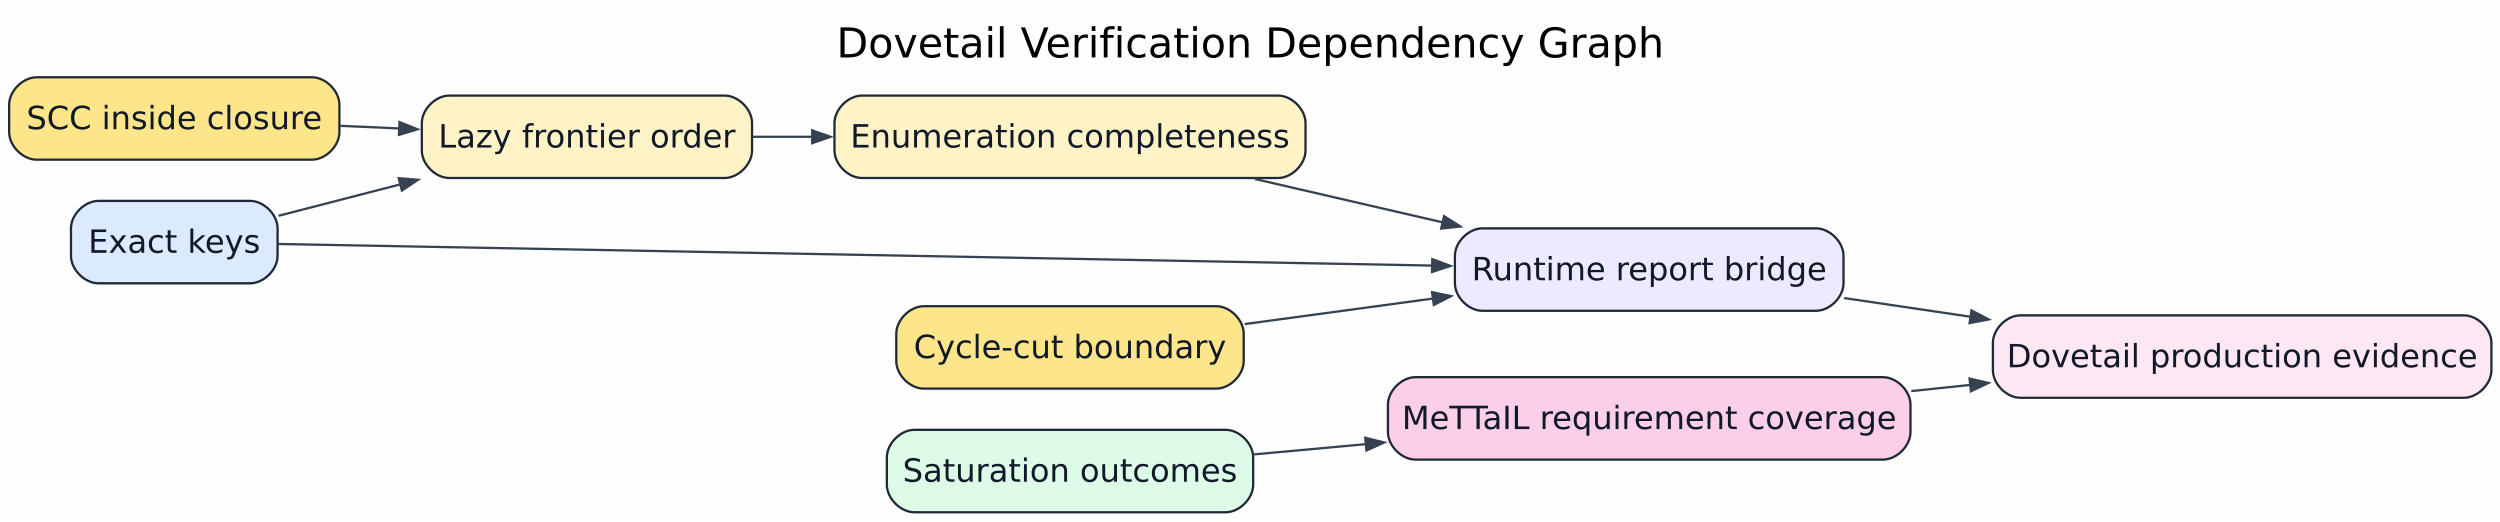
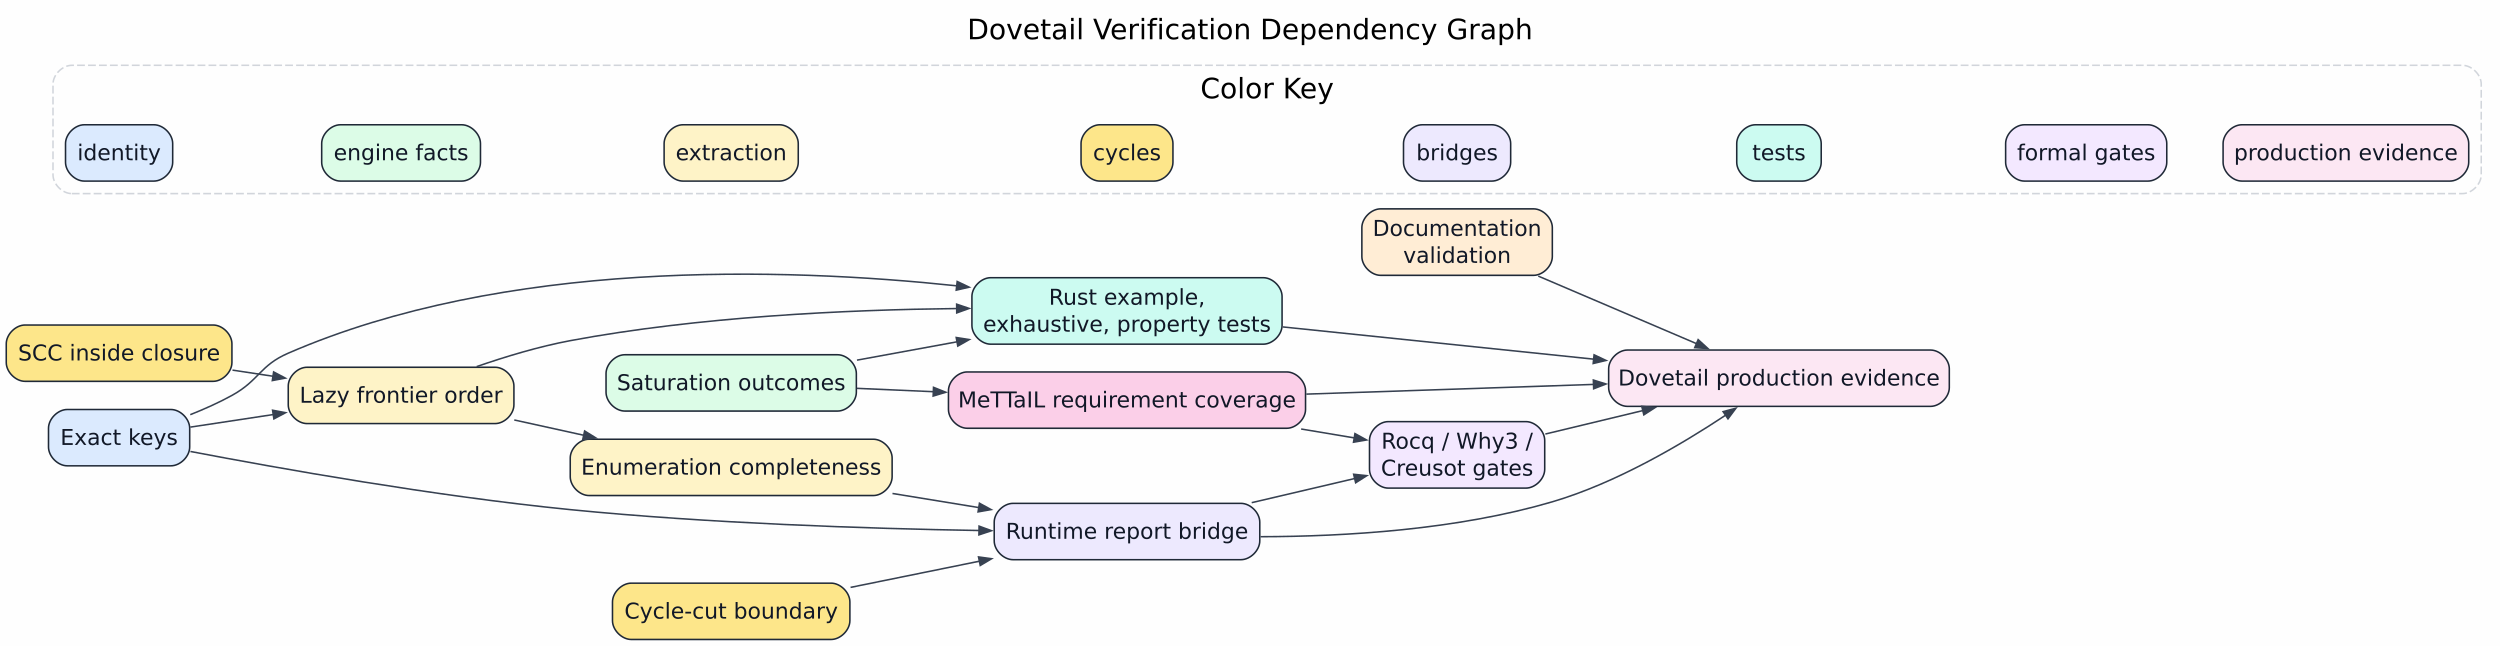
- <svg xmlns="http://www.w3.org/2000/svg" width="1092pt" height="228pt" viewBox="0.00 0.00 1092.00 228.00">
-   <g id="graph0" class="graph" transform="scale(1 1) rotate(0) translate(4 223.75)">
-     <polygon fill="#fefefe" stroke="none" points="-4,4 -4,-223.75 1088.25,-223.75 1088.25,4 -4,4" />
-     <text xml:space="preserve" text-anchor="middle" x="542.12" y="-198.65" font-family="DejaVu Sans" font-size="18.00">Dovetail Verification Dependency Graph</text>
+ <svg xmlns="http://www.w3.org/2000/svg" width="1598pt" height="413pt" viewBox="0.00 0.00 1598.00 413.00">
+   <g id="graph0" class="graph" transform="scale(1 1) rotate(0) translate(4 408.75)">
+     <polygon fill="#fefefe" stroke="none" points="-4,4 -4,-408.75 1594,-408.75 1594,4 -4,4" />
+     <text xml:space="preserve" text-anchor="middle" x="795" y="-383.65" font-family="DejaVu Sans" font-size="18.00">Dovetail Verification Dependency Graph</text>
+     <g id="clust1" class="cluster">
+       <path fill="#fefefe" stroke="#d1d5db" stroke-dasharray="5,2" d="M41.88,-285C41.88,-285 1570,-285 1570,-285 1576,-285 1582,-291 1582,-297 1582,-297 1582,-355 1582,-355 1582,-361 1576,-367 1570,-367 1570,-367 41.88,-367 41.88,-367 35.88,-367 29.88,-361 29.88,-355 29.88,-355 29.88,-297 29.88,-297 29.88,-291 35.88,-285 41.88,-285" />
+       <text xml:space="preserve" text-anchor="middle" x="805.94" y="-345.9" font-family="DejaVu Sans" font-size="18.00">Color Key</text>
+     </g>
    <g id="node1" class="node">
-       <path fill="#dbeafe" stroke="#1f2937" d="M105.25,-136C105.25,-136 39,-136 39,-136 33,-136 27,-130 27,-124 27,-124 27,-112 27,-112 27,-106 33,-100 39,-100 39,-100 105.25,-100 105.25,-100 111.25,-100 117.25,-106 117.25,-112 117.25,-112 117.25,-124 117.25,-124 117.25,-130 111.25,-136 105.25,-136" />
-       <text xml:space="preserve" text-anchor="middle" x="72.12" y="-113.33" font-family="DejaVu Sans" font-size="14.00" fill="#111827">Exact keys</text>
+       <path fill="#dbeafe" stroke="#1f2937" d="M105.25,-147C105.25,-147 39,-147 39,-147 33,-147 27,-141 27,-135 27,-135 27,-123 27,-123 27,-117 33,-111 39,-111 39,-111 105.25,-111 105.25,-111 111.25,-111 117.25,-117 117.25,-123 117.25,-123 117.25,-135 117.25,-135 117.25,-141 111.25,-147 105.25,-147" />
+       <text xml:space="preserve" text-anchor="middle" x="72.12" y="-124.33" font-family="DejaVu Sans" font-size="14.00" fill="#111827">Exact keys</text>
    </g>
    <g id="node3" class="node">
-       <path fill="#fef3c7" stroke="#1f2937" d="M312.5,-182C312.5,-182 192.25,-182 192.25,-182 186.25,-182 180.25,-176 180.25,-170 180.25,-170 180.25,-158 180.25,-158 180.25,-152 186.25,-146 192.25,-146 192.25,-146 312.5,-146 312.5,-146 318.5,-146 324.5,-152 324.5,-158 324.5,-158 324.5,-170 324.5,-170 324.5,-176 318.5,-182 312.5,-182" />
-       <text xml:space="preserve" text-anchor="middle" x="252.38" y="-159.32" font-family="DejaVu Sans" font-size="14.00" fill="#111827">Lazy frontier order</text>
+       <path fill="#fef3c7" stroke="#1f2937" d="M312.5,-174C312.5,-174 192.25,-174 192.25,-174 186.25,-174 180.25,-168 180.25,-162 180.25,-162 180.25,-150 180.25,-150 180.25,-144 186.25,-138 192.25,-138 192.25,-138 312.5,-138 312.5,-138 318.5,-138 324.5,-144 324.5,-150 324.5,-150 324.5,-162 324.5,-162 324.5,-168 318.5,-174 312.5,-174" />
+       <text xml:space="preserve" text-anchor="middle" x="252.38" y="-151.32" font-family="DejaVu Sans" font-size="14.00" fill="#111827">Lazy frontier order</text>
    </g>
    <g id="edge1" class="edge">
-       <path fill="none" stroke="#374151" d="M117.65,-129.49C133.79,-133.66 152.56,-138.5 170.85,-143.22" />
-       <polygon fill="#374151" stroke="#374151" points="170.15,-145.93 178.59,-145.22 171.55,-140.51 170.15,-145.93" />
+       <path fill="none" stroke="#374151" d="M117.65,-135.74C133.79,-138.19 152.56,-141.03 170.85,-143.8" />
+       <polygon fill="#374151" stroke="#374151" points="170.23,-146.54 178.56,-144.97 171.07,-141 170.23,-146.54" />
    </g>
    <g id="node7" class="node">
-       <path fill="#ede9fe" stroke="#1f2937" d="M789.25,-124C789.25,-124 643.5,-124 643.5,-124 637.5,-124 631.5,-118 631.5,-112 631.5,-112 631.5,-100 631.5,-100 631.5,-94 637.5,-88 643.5,-88 643.5,-88 789.25,-88 789.25,-88 795.25,-88 801.25,-94 801.25,-100 801.25,-100 801.25,-112 801.25,-112 801.25,-118 795.25,-124 789.25,-124" />
-       <text xml:space="preserve" text-anchor="middle" x="716.38" y="-101.33" font-family="DejaVu Sans" font-size="14.00" fill="#111827">Runtime report bridge</text>
+       <path fill="#ede9fe" stroke="#1f2937" d="M789.25,-87C789.25,-87 643.5,-87 643.5,-87 637.5,-87 631.5,-81 631.5,-75 631.5,-75 631.5,-63 631.5,-63 631.5,-57 637.5,-51 643.5,-51 643.5,-51 789.25,-51 789.25,-51 795.25,-51 801.25,-57 801.25,-63 801.25,-63 801.25,-75 801.25,-75 801.25,-81 795.25,-87 789.25,-87" />
+       <text xml:space="preserve" text-anchor="middle" x="716.38" y="-64.33" font-family="DejaVu Sans" font-size="14.00" fill="#111827">Runtime report bridge</text>
    </g>
    <g id="edge2" class="edge">
-       <path fill="none" stroke="#374151" d="M117.52,-117.17C221.19,-115.23 481.03,-110.38 621.58,-107.75" />
-       <polygon fill="#374151" stroke="#374151" points="621.62,-110.55 629.57,-107.6 621.52,-104.95 621.62,-110.55" />
+       <path fill="none" stroke="#374151" d="M117.71,-120.17C174.02,-109.41 274.02,-91.6 360.5,-83 448.87,-74.22 550.14,-70.88 621.82,-69.65" />
+       <polygon fill="#374151" stroke="#374151" points="621.82,-72.45 629.78,-69.52 621.73,-66.85 621.82,-72.45" />
+     </g>
+     <g id="node9" class="node">
+       <path fill="#ccfbf1" stroke="#1f2937" d="M803.5,-231.25C803.5,-231.25 629.25,-231.25 629.25,-231.25 623.25,-231.25 617.25,-225.25 617.25,-219.25 617.25,-219.25 617.25,-200.75 617.25,-200.75 617.25,-194.75 623.25,-188.75 629.25,-188.75 629.25,-188.75 803.5,-188.75 803.5,-188.75 809.5,-188.75 815.5,-194.75 815.5,-200.75 815.5,-200.75 815.5,-219.25 815.5,-219.25 815.5,-225.25 809.5,-231.25 803.5,-231.25" />
+       <text xml:space="preserve" text-anchor="middle" x="716.38" y="-213.95" font-family="DejaVu Sans" font-size="14.00" fill="#111827">Rust example,</text>
+       <text xml:space="preserve" text-anchor="middle" x="716.38" y="-196.7" font-family="DejaVu Sans" font-size="14.00" fill="#111827">exhaustive, property tests</text>
+     </g>
+     <g id="edge8" class="edge">
+       <path fill="none" stroke="#374151" d="M117.62,-143.69C126.65,-147.27 135.92,-151.41 144.25,-156 161.77,-165.64 161.9,-175.04 180.25,-183 318.43,-242.99 495.94,-237.89 607.71,-226.04" />
+       <polygon fill="#374151" stroke="#374151" points="607.83,-228.84 615.48,-225.19 607.22,-223.28 607.83,-228.84" />
    </g>
    <g id="node2" class="node">
-       <path fill="#dcfce7" stroke="#1f2937" d="M531.38,-36C531.38,-36 395.38,-36 395.38,-36 389.38,-36 383.38,-30 383.38,-24 383.38,-24 383.38,-12 383.38,-12 383.38,-6 389.38,0 395.38,0 395.38,0 531.38,0 531.38,0 537.38,0 543.38,-6 543.38,-12 543.38,-12 543.38,-24 543.38,-24 543.38,-30 537.38,-36 531.38,-36" />
-       <text xml:space="preserve" text-anchor="middle" x="463.38" y="-13.32" font-family="DejaVu Sans" font-size="14.00" fill="#111827">Saturation outcomes</text>
+       <path fill="#dcfce7" stroke="#1f2937" d="M531.38,-182C531.38,-182 395.38,-182 395.38,-182 389.38,-182 383.38,-176 383.38,-170 383.38,-170 383.38,-158 383.38,-158 383.38,-152 389.38,-146 395.38,-146 395.38,-146 531.38,-146 531.38,-146 537.38,-146 543.38,-152 543.38,-158 543.38,-158 543.38,-170 543.38,-170 543.38,-176 537.38,-182 531.38,-182" />
+       <text xml:space="preserve" text-anchor="middle" x="463.38" y="-159.32" font-family="DejaVu Sans" font-size="14.00" fill="#111827">Saturation outcomes</text>
    </g>
    <g id="node8" class="node">
-       <path fill="#fbcfe8" stroke="#1f2937" d="M818.5,-59C818.5,-59 614.25,-59 614.25,-59 608.25,-59 602.25,-53 602.25,-47 602.25,-47 602.25,-35 602.25,-35 602.25,-29 608.25,-23 614.25,-23 614.25,-23 818.5,-23 818.5,-23 824.5,-23 830.5,-29 830.5,-35 830.5,-35 830.5,-47 830.5,-47 830.5,-53 824.5,-59 818.5,-59" />
-       <text xml:space="preserve" text-anchor="middle" x="716.38" y="-36.33" font-family="DejaVu Sans" font-size="14.00" fill="#111827">MeTTaIL requirement coverage</text>
+       <path fill="#fbcfe8" stroke="#1f2937" d="M818.5,-171C818.5,-171 614.25,-171 614.25,-171 608.25,-171 602.25,-165 602.25,-159 602.25,-159 602.25,-147 602.25,-147 602.25,-141 608.25,-135 614.25,-135 614.25,-135 818.5,-135 818.5,-135 824.5,-135 830.5,-141 830.5,-147 830.5,-147 830.5,-159 830.5,-159 830.5,-165 824.5,-171 818.5,-171" />
+       <text xml:space="preserve" text-anchor="middle" x="716.38" y="-148.32" font-family="DejaVu Sans" font-size="14.00" fill="#111827">MeTTaIL requirement coverage</text>
    </g>
    <g id="edge3" class="edge">
-       <path fill="none" stroke="#374151" d="M543.79,-25.28C559.43,-26.71 576.17,-28.24 592.84,-29.77" />
-       <polygon fill="#374151" stroke="#374151" points="592.35,-32.54 600.58,-30.48 592.86,-26.96 592.35,-32.54" />
+       <path fill="none" stroke="#374151" d="M543.79,-160.52C559.43,-159.83 576.17,-159.1 592.84,-158.37" />
+       <polygon fill="#374151" stroke="#374151" points="592.7,-161.18 600.57,-158.03 592.46,-155.58 592.7,-161.18" />
+     </g>
+     <g id="edge9" class="edge">
+       <path fill="none" stroke="#374151" d="M543.79,-178.55C564.15,-182.29 586.39,-186.36 607.9,-190.3" />
+       <polygon fill="#374151" stroke="#374151" points="607.21,-193.02 615.58,-191.71 608.22,-187.52 607.21,-193.02" />
    </g>
    <g id="node4" class="node">
-       <path fill="#fef3c7" stroke="#1f2937" d="M554.25,-182C554.25,-182 372.5,-182 372.5,-182 366.5,-182 360.5,-176 360.5,-170 360.5,-170 360.5,-158 360.5,-158 360.5,-152 366.5,-146 372.5,-146 372.5,-146 554.25,-146 554.25,-146 560.25,-146 566.25,-152 566.25,-158 566.25,-158 566.25,-170 566.25,-170 566.25,-176 560.25,-182 554.25,-182" />
-       <text xml:space="preserve" text-anchor="middle" x="463.38" y="-159.32" font-family="DejaVu Sans" font-size="14.00" fill="#111827">Enumeration completeness</text>
+       <path fill="#fef3c7" stroke="#1f2937" d="M554.25,-128C554.25,-128 372.5,-128 372.5,-128 366.5,-128 360.5,-122 360.5,-116 360.5,-116 360.5,-104 360.5,-104 360.5,-98 366.5,-92 372.5,-92 372.5,-92 554.25,-92 554.25,-92 560.25,-92 566.25,-98 566.25,-104 566.25,-104 566.25,-116 566.25,-116 566.25,-122 560.25,-128 554.25,-128" />
+       <text xml:space="preserve" text-anchor="middle" x="463.38" y="-105.33" font-family="DejaVu Sans" font-size="14.00" fill="#111827">Enumeration completeness</text>
    </g>
    <g id="edge4" class="edge">
-       <path fill="none" stroke="#374151" d="M324.72,-164C333.23,-164 342.07,-164 350.98,-164" />
-       <polygon fill="#374151" stroke="#374151" points="350.76,-166.8 358.76,-164 350.76,-161.2 350.76,-166.8" />
+       <path fill="none" stroke="#374151" d="M324.72,-140.3C339.01,-137.15 354.24,-133.8 369.15,-130.52" />
+       <polygon fill="#374151" stroke="#374151" points="369.69,-133.27 376.9,-128.81 368.49,-127.8 369.69,-133.27" />
+     </g>
+     <g id="edge10" class="edge">
+       <path fill="none" stroke="#374151" d="M300.67,-174.41C319.07,-180.79 340.5,-187.26 360.5,-191 442.49,-206.31 536.84,-210.75 607.64,-211.53" />
+       <polygon fill="#374151" stroke="#374151" points="607.49,-214.33 615.51,-211.6 607.54,-208.73 607.49,-214.33" />
    </g>
    <g id="edge5" class="edge">
-       <path fill="none" stroke="#374151" d="M544.14,-145.57C570.32,-139.52 599.58,-132.76 626.4,-126.56" />
-       <polygon fill="#374151" stroke="#374151" points="626.75,-129.35 633.91,-124.82 625.49,-123.9 626.75,-129.35" />
+       <path fill="none" stroke="#374151" d="M566.47,-93.32C584.73,-90.34 603.67,-87.25 621.69,-84.3" />
+       <polygon fill="#374151" stroke="#374151" points="622.07,-87.08 629.52,-83.02 621.17,-81.55 622.07,-87.08" />
    </g>
    <g id="node5" class="node">
-       <path fill="#fde68a" stroke="#1f2937" d="M527.25,-90C527.25,-90 399.5,-90 399.5,-90 393.5,-90 387.5,-84 387.5,-78 387.5,-78 387.5,-66 387.5,-66 387.5,-60 393.5,-54 399.5,-54 399.5,-54 527.25,-54 527.25,-54 533.25,-54 539.25,-60 539.25,-66 539.25,-66 539.25,-78 539.25,-78 539.25,-84 533.25,-90 527.25,-90" />
-       <text xml:space="preserve" text-anchor="middle" x="463.38" y="-67.33" font-family="DejaVu Sans" font-size="14.00" fill="#111827">Cycle-cut boundary</text>
+       <path fill="#fde68a" stroke="#1f2937" d="M527.25,-36C527.25,-36 399.5,-36 399.5,-36 393.5,-36 387.5,-30 387.5,-24 387.5,-24 387.5,-12 387.5,-12 387.5,-6 393.5,0 399.5,0 399.5,0 527.25,0 527.25,0 533.25,0 539.25,-6 539.25,-12 539.25,-12 539.25,-24 539.25,-24 539.25,-30 533.25,-36 527.25,-36" />
+       <text xml:space="preserve" text-anchor="middle" x="463.38" y="-13.32" font-family="DejaVu Sans" font-size="14.00" fill="#111827">Cycle-cut boundary</text>
    </g>
    <g id="edge6" class="edge">
-       <path fill="none" stroke="#374151" d="M539.68,-82.2C565.63,-85.72 595,-89.69 622.2,-93.38" />
-       <polygon fill="#374151" stroke="#374151" points="621.53,-96.11 629.84,-94.41 622.29,-90.56 621.53,-96.11" />
+       <path fill="none" stroke="#374151" d="M539.68,-33.3C565.63,-38.57 595,-44.54 622.2,-50.07" />
+       <polygon fill="#374151" stroke="#374151" points="621.46,-52.77 629.85,-51.62 622.57,-47.29 621.46,-52.77" />
    </g>
    <g id="node6" class="node">
-       <path fill="#fde68a" stroke="#1f2937" d="M132.25,-190C132.25,-190 12,-190 12,-190 6,-190 0,-184 0,-178 0,-178 0,-166 0,-166 0,-160 6,-154 12,-154 12,-154 132.25,-154 132.25,-154 138.25,-154 144.25,-160 144.25,-166 144.25,-166 144.25,-178 144.25,-178 144.25,-184 138.25,-190 132.25,-190" />
-       <text xml:space="preserve" text-anchor="middle" x="72.12" y="-167.32" font-family="DejaVu Sans" font-size="14.00" fill="#111827">SCC inside closure</text>
+       <path fill="#fde68a" stroke="#1f2937" d="M132.25,-201C132.25,-201 12,-201 12,-201 6,-201 0,-195 0,-189 0,-189 0,-177 0,-177 0,-171 6,-165 12,-165 12,-165 132.25,-165 132.25,-165 138.25,-165 144.25,-171 144.25,-177 144.25,-177 144.25,-189 144.25,-189 144.25,-195 138.25,-201 132.25,-201" />
+       <text xml:space="preserve" text-anchor="middle" x="72.12" y="-178.32" font-family="DejaVu Sans" font-size="14.00" fill="#111827">SCC inside closure</text>
    </g>
    <g id="edge7" class="edge">
-       <path fill="none" stroke="#374151" d="M144.6,-168.79C153.13,-168.41 161.89,-168.02 170.55,-167.63" />
-       <polygon fill="#374151" stroke="#374151" points="170.51,-170.43 178.37,-167.28 170.26,-164.84 170.51,-170.43" />
+       <path fill="none" stroke="#374151" d="M144.6,-172.17C153.13,-170.88 161.89,-169.55 170.55,-168.24" />
+       <polygon fill="#374151" stroke="#374151" points="170.9,-171.02 178.39,-167.06 170.06,-165.49 170.9,-171.02" />
    </g>
-     <g id="node9" class="node">
-       <path fill="#fce7f3" stroke="#1f2937" d="M1072.25,-86C1072.25,-86 878.5,-86 878.5,-86 872.5,-86 866.5,-80 866.5,-74 866.5,-74 866.5,-62 866.5,-62 866.5,-56 872.5,-50 878.5,-50 878.5,-50 1072.25,-50 1072.25,-50 1078.25,-50 1084.25,-56 1084.25,-62 1084.25,-62 1084.25,-74 1084.25,-74 1084.25,-80 1078.25,-86 1072.25,-86" />
-       <text xml:space="preserve" text-anchor="middle" x="975.38" y="-63.33" font-family="DejaVu Sans" font-size="14.00" fill="#111827">Dovetail production evidence</text>
+     <g id="node10" class="node">
+       <path fill="#f3e8ff" stroke="#1f2937" d="M971.38,-139.25C971.38,-139.25 883.38,-139.25 883.38,-139.25 877.38,-139.25 871.38,-133.25 871.38,-127.25 871.38,-127.25 871.38,-108.75 871.38,-108.75 871.38,-102.75 877.38,-96.75 883.38,-96.75 883.38,-96.75 971.38,-96.75 971.38,-96.75 977.38,-96.75 983.38,-102.75 983.38,-108.75 983.38,-108.75 983.38,-127.25 983.38,-127.25 983.38,-133.25 977.38,-139.25 971.38,-139.25" />
+       <text xml:space="preserve" text-anchor="middle" x="927.38" y="-121.95" font-family="DejaVu Sans" font-size="14.00" fill="#111827">Rocq / Why3 /</text>
+       <text xml:space="preserve" text-anchor="middle" x="927.38" y="-104.7" font-family="DejaVu Sans" font-size="14.00" fill="#111827">Creusot gates</text>
    </g>
-     <g id="edge9" class="edge">
-       <path fill="none" stroke="#374151" d="M801.53,-93.56C819.18,-90.95 838.12,-88.15 856.74,-85.39" />
-       <polygon fill="#374151" stroke="#374151" points="857.14,-88.16 864.65,-84.22 856.33,-82.62 857.14,-88.16" />
+     <g id="edge11" class="edge">
+       <path fill="none" stroke="#374151" d="M796.09,-87.45C817.86,-92.56 841.23,-98.04 862.07,-102.92" />
+       <polygon fill="#374151" stroke="#374151" points="861.25,-105.61 869.68,-104.71 862.53,-100.15 861.25,-105.61" />
    </g>
-     <g id="edge8" class="edge">
-       <path fill="none" stroke="#374151" d="M830.85,-52.92C839.44,-53.82 848.12,-54.74 856.74,-55.64" />
-       <polygon fill="#374151" stroke="#374151" points="856.3,-58.41 864.55,-56.46 856.88,-52.84 856.3,-58.41" />
+     <g id="node12" class="node">
+       <path fill="#fce7f3" stroke="#1f2937" d="M1230,-185C1230,-185 1036.25,-185 1036.25,-185 1030.25,-185 1024.25,-179 1024.25,-173 1024.25,-173 1024.25,-161 1024.25,-161 1024.25,-155 1030.25,-149 1036.25,-149 1036.25,-149 1230,-149 1230,-149 1236,-149 1242,-155 1242,-161 1242,-161 1242,-173 1242,-173 1242,-179 1236,-185 1230,-185" />
+       <text xml:space="preserve" text-anchor="middle" x="1133.12" y="-162.32" font-family="DejaVu Sans" font-size="14.00" fill="#111827">Dovetail production evidence</text>
+     </g>
+     <g id="edge14" class="edge">
+       <path fill="none" stroke="#374151" d="M801.7,-65.69C856,-65.79 927.53,-70.14 988.25,-88 1028.93,-99.97 1070.93,-124.72 1098.97,-143.34" />
+       <polygon fill="#374151" stroke="#374151" points="1097.4,-145.66 1105.6,-147.81 1100.53,-141.02 1097.4,-145.66" />
+     </g>
+     <g id="edge12" class="edge">
+       <path fill="none" stroke="#374151" d="M827.69,-134.53C839.3,-132.58 850.82,-130.65 861.66,-128.84" />
+       <polygon fill="#374151" stroke="#374151" points="862.08,-131.61 869.51,-127.52 861.16,-126.08 862.08,-131.61" />
+     </g>
+     <g id="edge13" class="edge">
+       <path fill="none" stroke="#374151" d="M830.98,-156.83C888,-158.76 957.01,-161.09 1014.57,-163.03" />
+       <polygon fill="#374151" stroke="#374151" points="1014.47,-165.83 1022.56,-163.3 1014.66,-160.23 1014.47,-165.83" />
+     </g>
+     <g id="edge15" class="edge">
+       <path fill="none" stroke="#374151" d="M815.93,-199.78C875.64,-193.59 952.15,-185.66 1014.95,-179.15" />
+       <polygon fill="#374151" stroke="#374151" points="1014.94,-181.96 1022.6,-178.35 1014.36,-176.39 1014.94,-181.96" />
+     </g>
+     <g id="edge16" class="edge">
+       <path fill="none" stroke="#374151" d="M983.78,-131.32C1003.06,-135.96 1025.17,-141.28 1046.33,-146.37" />
+       <polygon fill="#374151" stroke="#374151" points="1045.42,-149.03 1053.86,-148.18 1046.73,-143.58 1045.42,-149.03" />
+     </g>
+     <g id="node11" class="node">
+       <path fill="#ffedd5" stroke="#1f2937" d="M976.25,-275.25C976.25,-275.25 878.5,-275.25 878.5,-275.25 872.5,-275.25 866.5,-269.25 866.5,-263.25 866.5,-263.25 866.5,-244.75 866.5,-244.75 866.5,-238.75 872.5,-232.75 878.5,-232.75 878.5,-232.75 976.25,-232.75 976.25,-232.75 982.25,-232.75 988.25,-238.75 988.25,-244.75 988.25,-244.75 988.25,-263.25 988.25,-263.25 988.25,-269.25 982.25,-275.25 976.25,-275.25" />
+       <text xml:space="preserve" text-anchor="middle" x="927.38" y="-257.95" font-family="DejaVu Sans" font-size="14.00" fill="#111827">Documentation</text>
+       <text xml:space="preserve" text-anchor="middle" x="927.38" y="-240.7" font-family="DejaVu Sans" font-size="14.00" fill="#111827">validation</text>
+     </g>
+     <g id="edge17" class="edge">
+       <path fill="none" stroke="#374151" d="M979.26,-232.27C1010.19,-219.07 1049.55,-202.26 1080.59,-189.01" />
+       <polygon fill="#374151" stroke="#374151" points="1081.46,-191.68 1087.72,-185.96 1079.26,-186.53 1081.46,-191.68" />
+     </g>
+     <g id="node13" class="node">
+       <path fill="#dbeafe" stroke="#1f2937" d="M94.38,-329C94.38,-329 49.88,-329 49.88,-329 43.88,-329 37.88,-323 37.88,-317 37.88,-317 37.88,-305 37.88,-305 37.88,-299 43.88,-293 49.88,-293 49.88,-293 94.38,-293 94.38,-293 100.38,-293 106.38,-299 106.38,-305 106.38,-305 106.38,-317 106.38,-317 106.38,-323 100.38,-329 94.38,-329" />
+       <text xml:space="preserve" text-anchor="middle" x="72.12" y="-306.32" font-family="DejaVu Sans" font-size="14.00" fill="#111827">identity</text>
+     </g>
+     <g id="node14" class="node">
+       <path fill="#dcfce7" stroke="#1f2937" d="M291.12,-329C291.12,-329 213.62,-329 213.62,-329 207.62,-329 201.62,-323 201.62,-317 201.62,-317 201.62,-305 201.62,-305 201.62,-299 207.62,-293 213.62,-293 213.62,-293 291.12,-293 291.12,-293 297.12,-293 303.12,-299 303.12,-305 303.12,-305 303.12,-317 303.12,-317 303.12,-323 297.12,-329 291.12,-329" />
+       <text xml:space="preserve" text-anchor="middle" x="252.38" y="-306.32" font-family="DejaVu Sans" font-size="14.00" fill="#111827">engine facts</text>
+     </g>
+     <g id="node15" class="node">
+       <path fill="#fef3c7" stroke="#1f2937" d="M494.25,-329C494.25,-329 432.5,-329 432.5,-329 426.5,-329 420.5,-323 420.5,-317 420.5,-317 420.5,-305 420.5,-305 420.5,-299 426.5,-293 432.5,-293 432.5,-293 494.25,-293 494.25,-293 500.25,-293 506.25,-299 506.25,-305 506.25,-305 506.25,-317 506.25,-317 506.25,-323 500.25,-329 494.25,-329" />
+       <text xml:space="preserve" text-anchor="middle" x="463.38" y="-306.32" font-family="DejaVu Sans" font-size="14.00" fill="#111827">extraction</text>
+     </g>
+     <g id="node16" class="node">
+       <path fill="#fde68a" stroke="#1f2937" d="M733.75,-329C733.75,-329 699,-329 699,-329 693,-329 687,-323 687,-317 687,-317 687,-305 687,-305 687,-299 693,-293 699,-293 699,-293 733.75,-293 733.75,-293 739.75,-293 745.75,-299 745.75,-305 745.75,-305 745.75,-317 745.75,-317 745.75,-323 739.75,-329 733.75,-329" />
+       <text xml:space="preserve" text-anchor="middle" x="716.38" y="-306.32" font-family="DejaVu Sans" font-size="14.00" fill="#111827">cycles</text>
+     </g>
+     <g id="node17" class="node">
+       <path fill="#ede9fe" stroke="#1f2937" d="M949.62,-329C949.62,-329 905.12,-329 905.12,-329 899.12,-329 893.12,-323 893.12,-317 893.12,-317 893.12,-305 893.12,-305 893.12,-299 899.12,-293 905.12,-293 905.12,-293 949.62,-293 949.62,-293 955.62,-293 961.62,-299 961.62,-305 961.62,-305 961.62,-317 961.62,-317 961.62,-323 955.62,-329 949.62,-329" />
+       <text xml:space="preserve" text-anchor="middle" x="927.38" y="-306.32" font-family="DejaVu Sans" font-size="14.00" fill="#111827">bridges</text>
+     </g>
+     <g id="node18" class="node">
+       <path fill="#ccfbf1" stroke="#1f2937" d="M1148.12,-329C1148.12,-329 1118.12,-329 1118.12,-329 1112.12,-329 1106.12,-323 1106.12,-317 1106.12,-317 1106.12,-305 1106.12,-305 1106.12,-299 1112.12,-293 1118.12,-293 1118.12,-293 1148.12,-293 1148.12,-293 1154.12,-293 1160.12,-299 1160.12,-305 1160.12,-305 1160.12,-317 1160.12,-317 1160.12,-323 1154.12,-329 1148.12,-329" />
+       <text xml:space="preserve" text-anchor="middle" x="1133.12" y="-306.32" font-family="DejaVu Sans" font-size="14.00" fill="#111827">tests</text>
+     </g>
+     <g id="node19" class="node">
+       <path fill="#f3e8ff" stroke="#1f2937" d="M1369,-329C1369,-329 1290,-329 1290,-329 1284,-329 1278,-323 1278,-317 1278,-317 1278,-305 1278,-305 1278,-299 1284,-293 1290,-293 1290,-293 1369,-293 1369,-293 1375,-293 1381,-299 1381,-305 1381,-305 1381,-317 1381,-317 1381,-323 1375,-329 1369,-329" />
+       <text xml:space="preserve" text-anchor="middle" x="1329.5" y="-306.32" font-family="DejaVu Sans" font-size="14.00" fill="#111827">formal gates</text>
+     </g>
+     <g id="node20" class="node">
+       <path fill="#fce7f3" stroke="#1f2937" d="M1562,-329C1562,-329 1429,-329 1429,-329 1423,-329 1417,-323 1417,-317 1417,-317 1417,-305 1417,-305 1417,-299 1423,-293 1429,-293 1429,-293 1562,-293 1562,-293 1568,-293 1574,-299 1574,-305 1574,-305 1574,-317 1574,-317 1574,-323 1568,-329 1562,-329" />
+       <text xml:space="preserve" text-anchor="middle" x="1495.5" y="-306.32" font-family="DejaVu Sans" font-size="14.00" fill="#111827">production evidence</text>
    </g>
  </g>
</svg>
